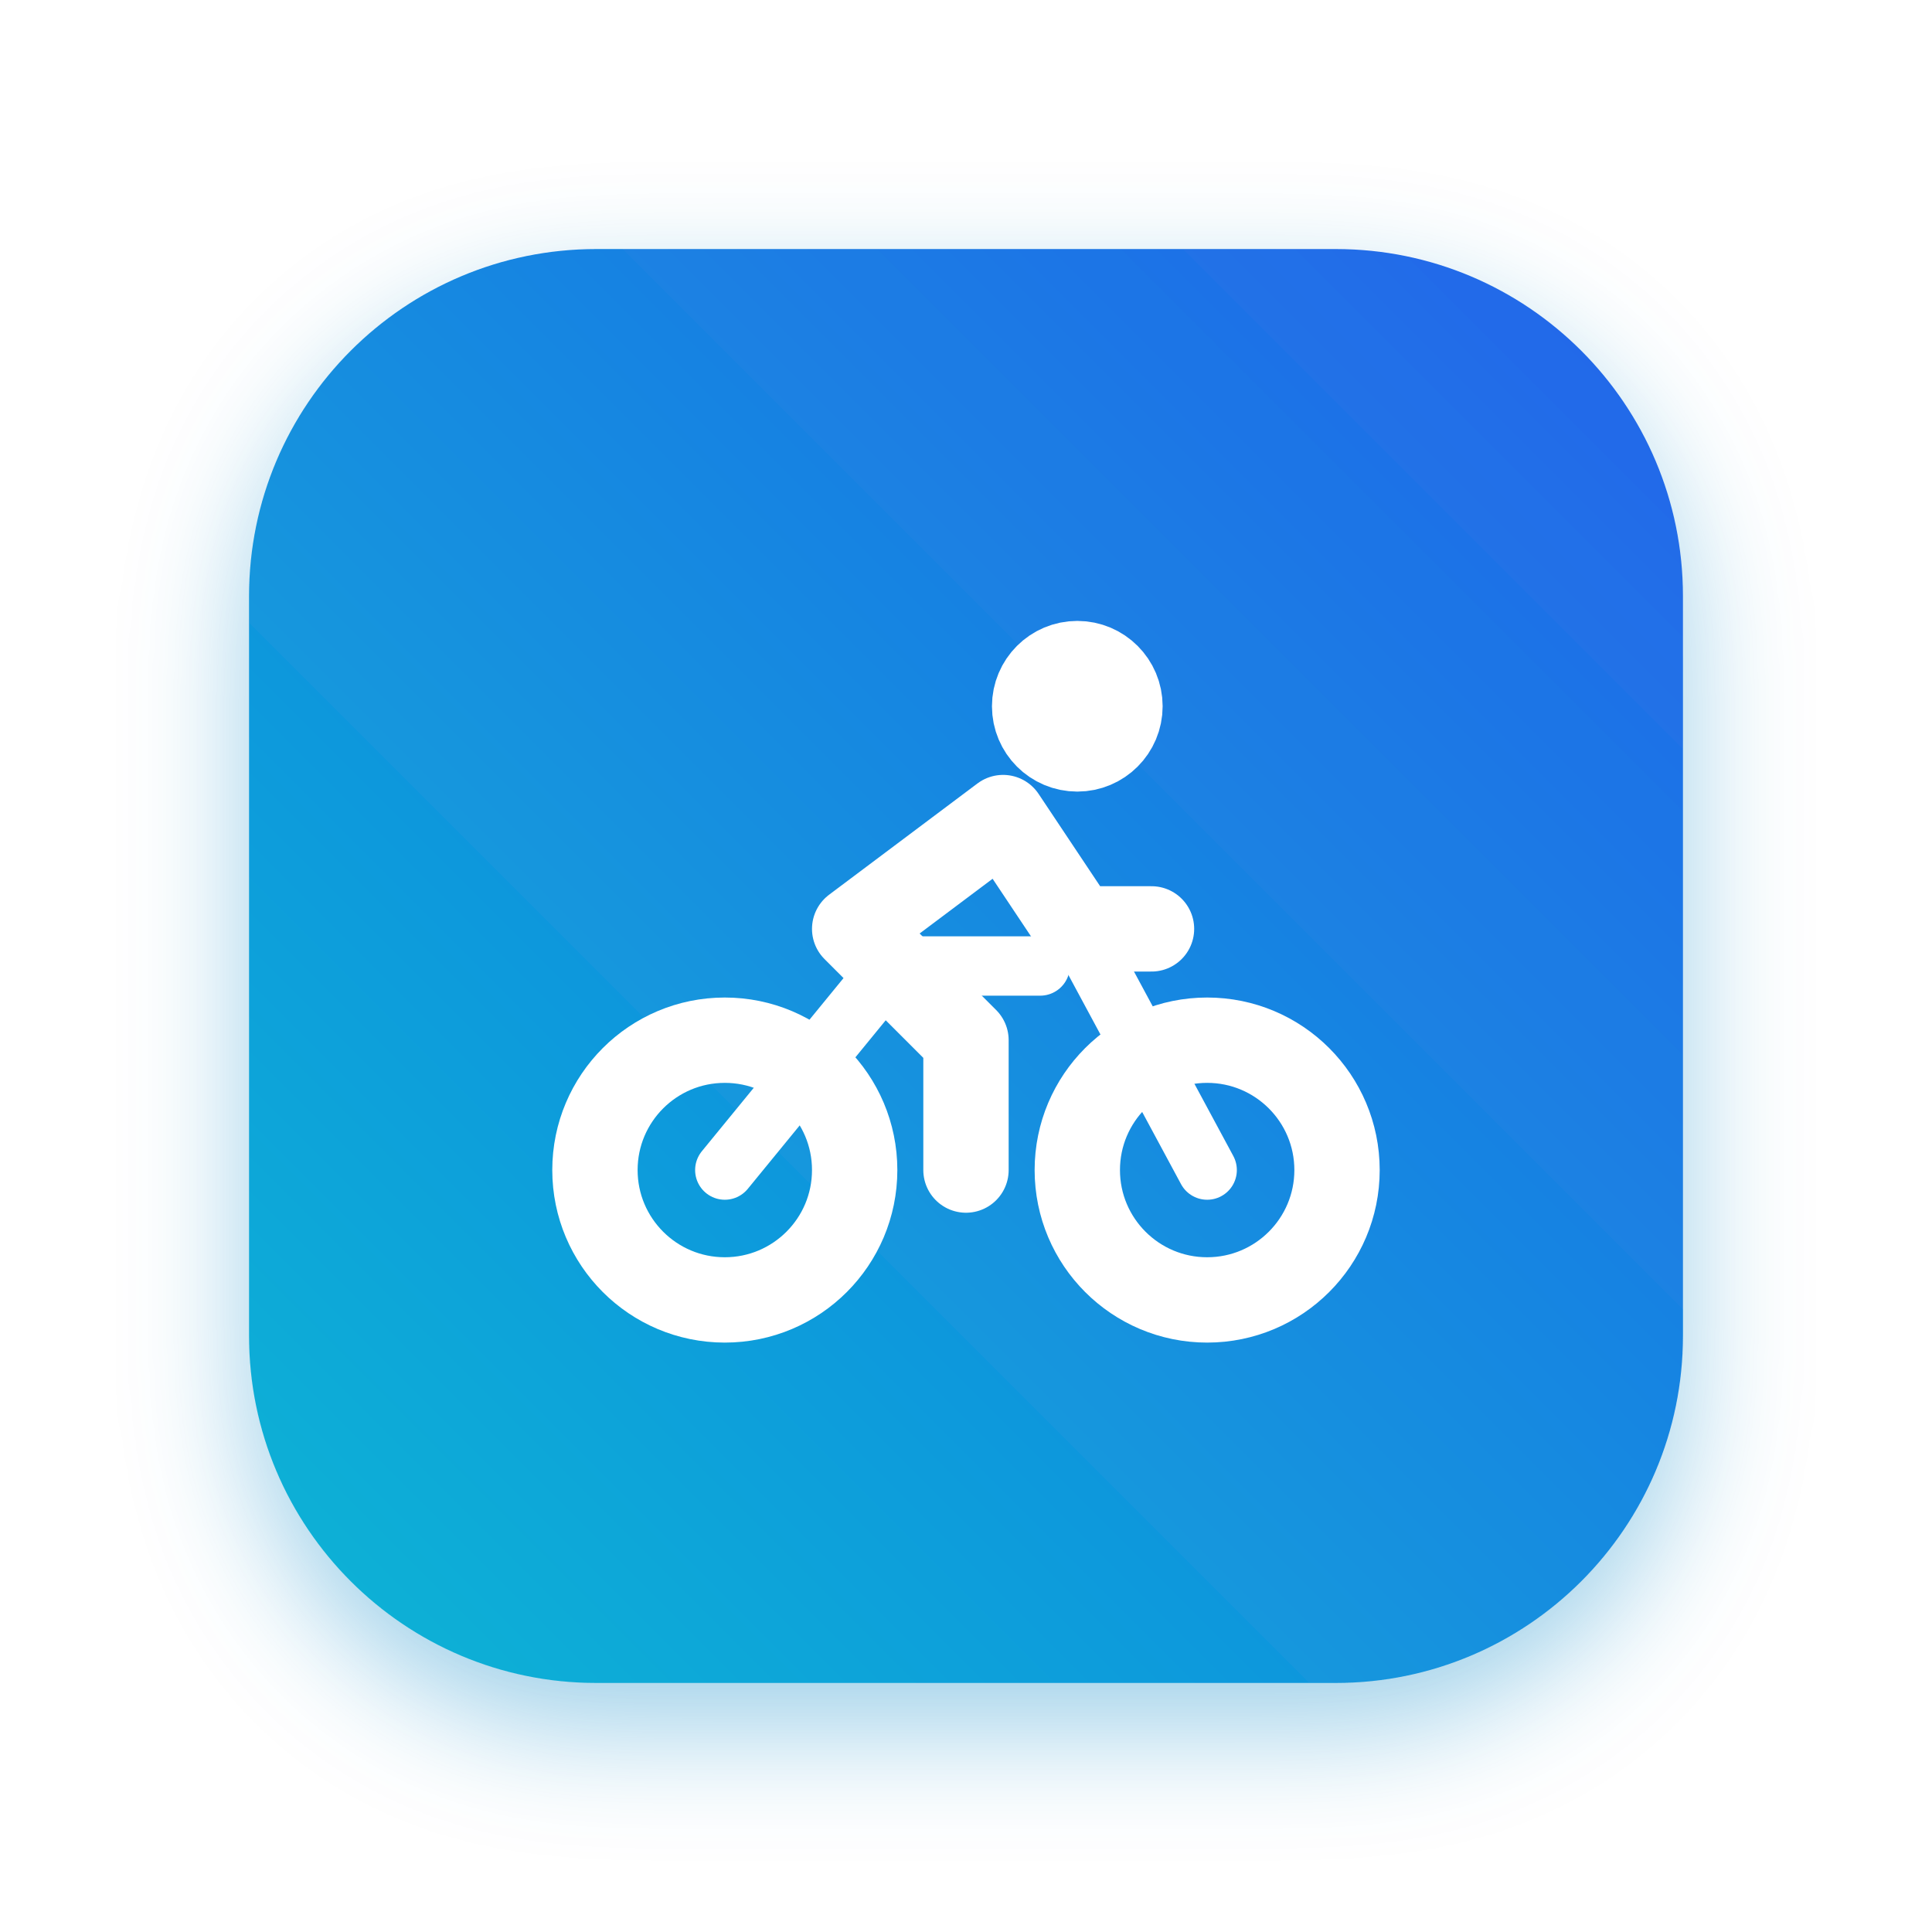
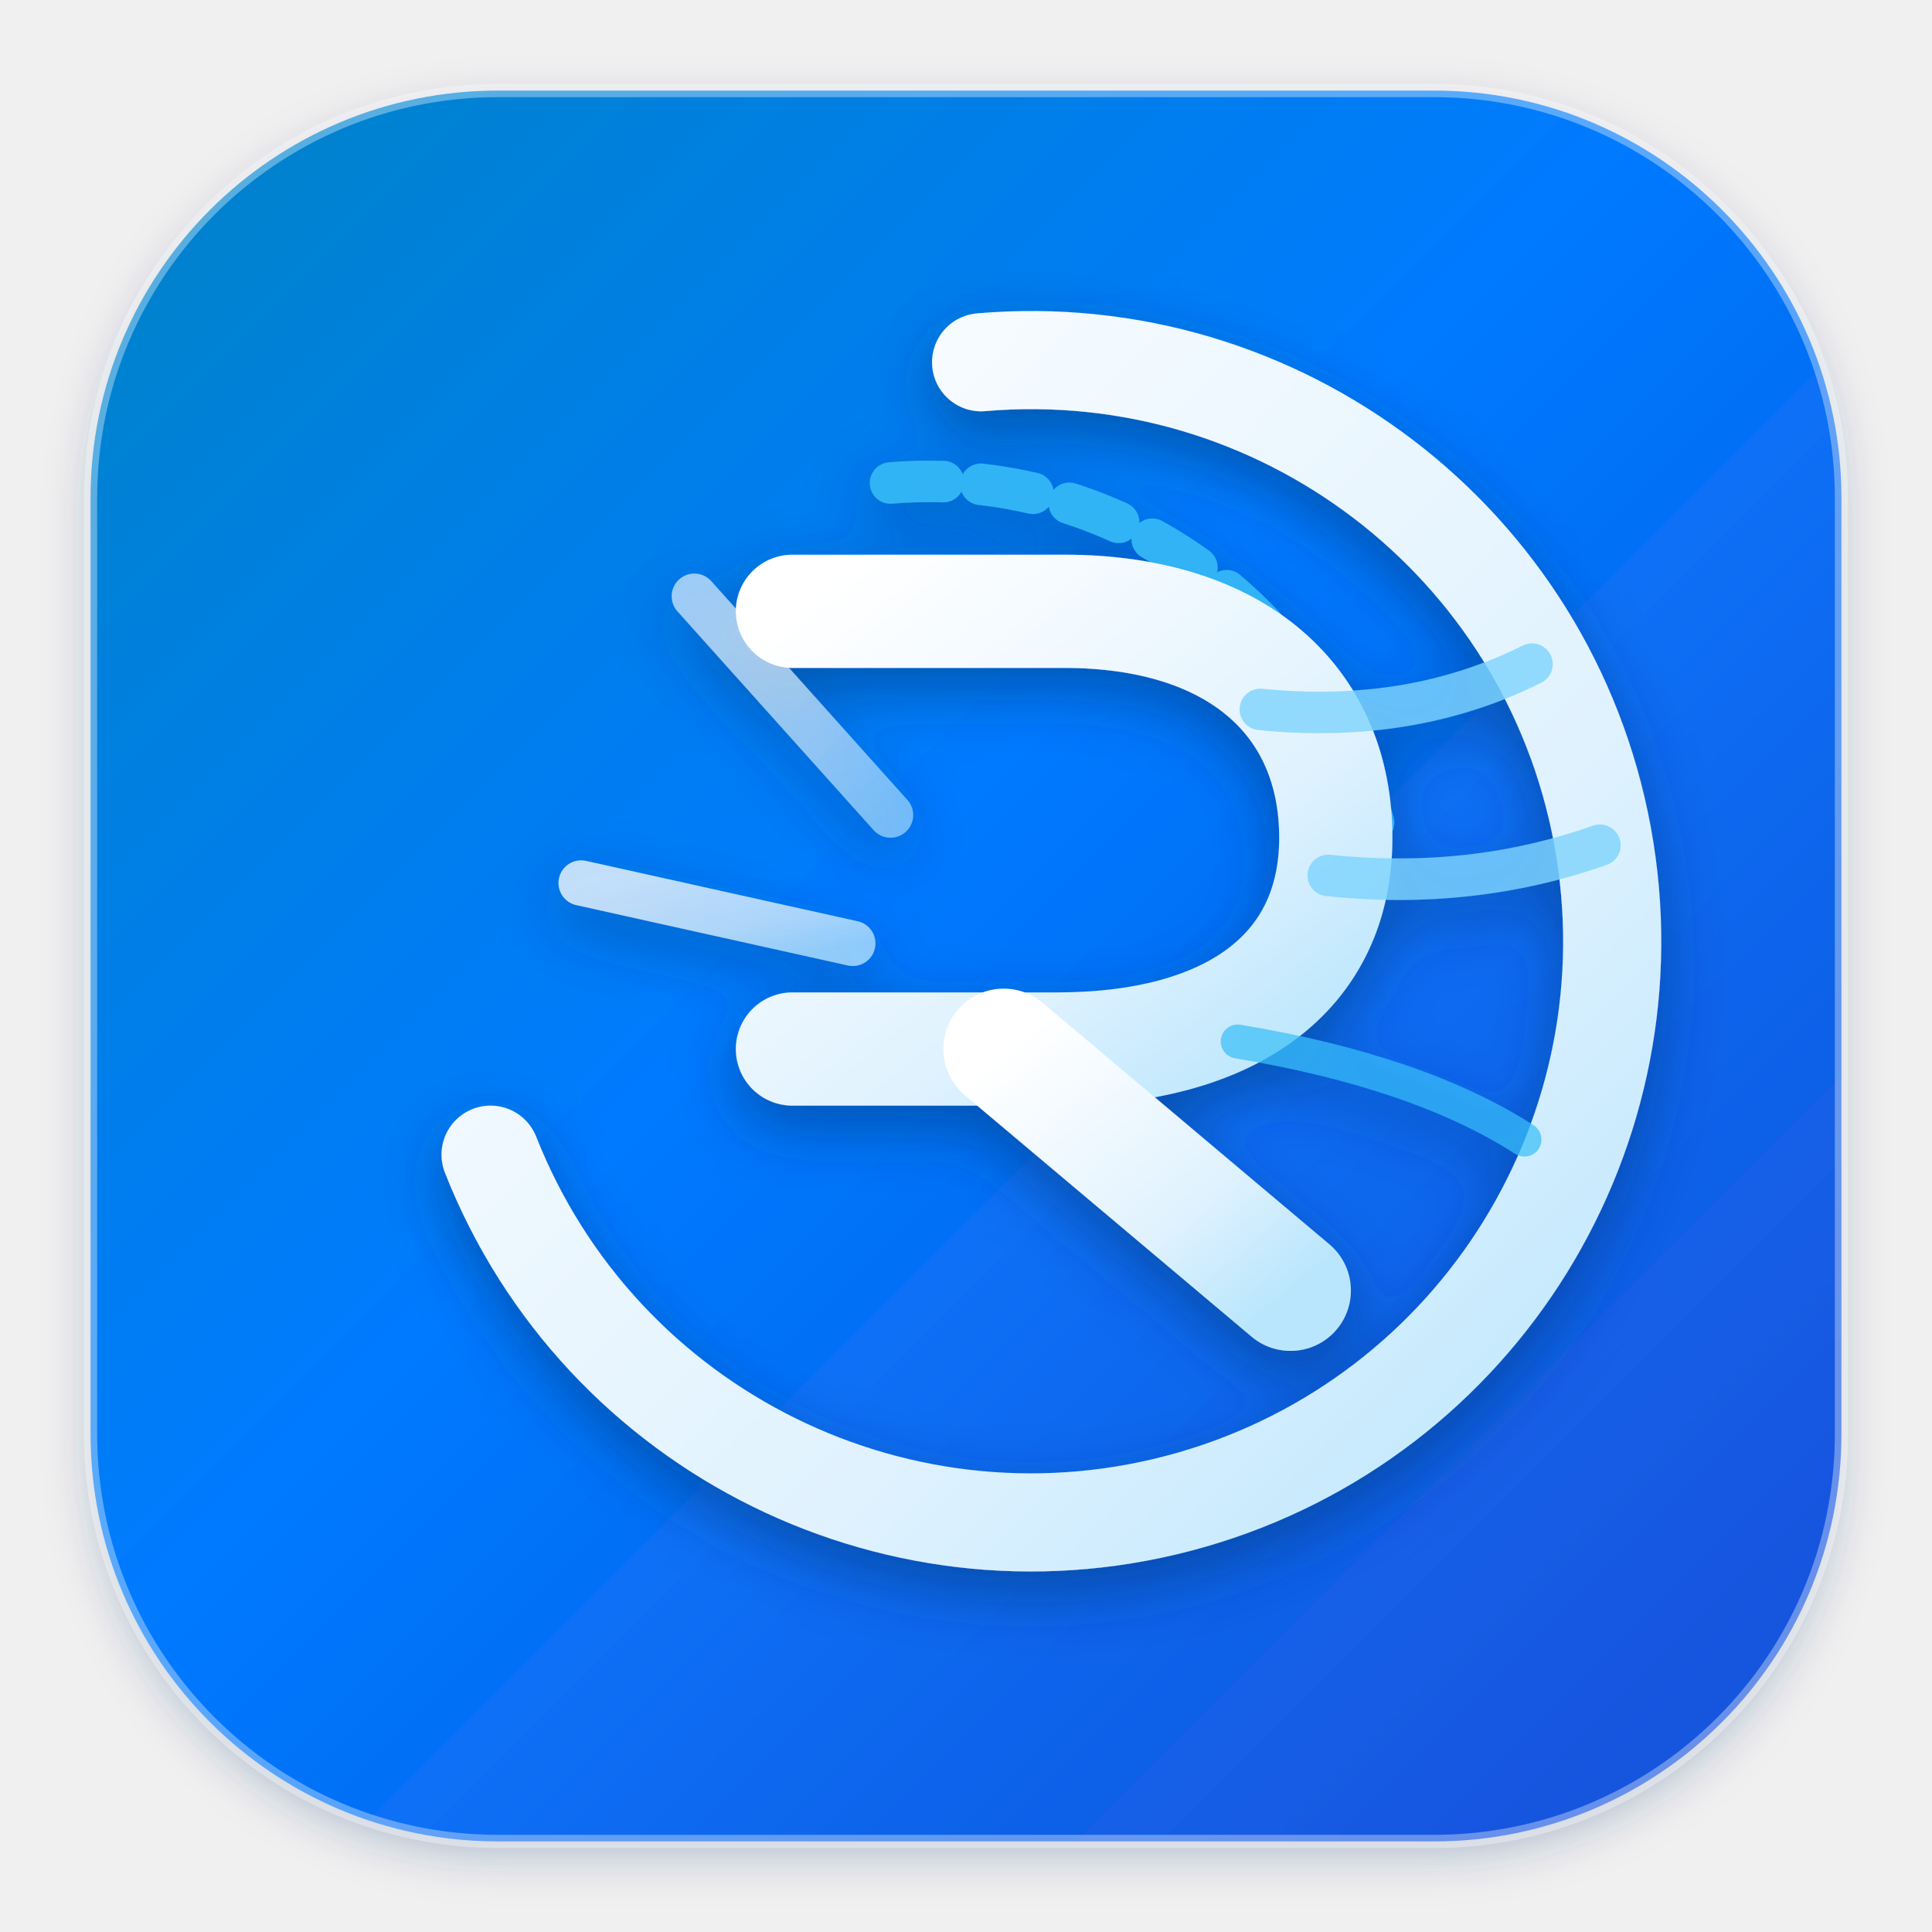
<svg xmlns="http://www.w3.org/2000/svg" viewBox="0 0 512 512" width="512" height="512">
  <defs>
-     <linearGradient id="badgeGrad" x1="0%" y1="100%" x2="100%" y2="0%">
-       <stop offset="0%" stop-color="#06b6d4" />
-       <stop offset="100%" stop-color="#2563eb" />
+     <linearGradient id="rouleurBg" x1="0%" y1="0%" x2="100%" y2="100%">
+       <stop offset="0%" stop-color="#0284C7" />
+       <stop offset="45%" stop-color="#007AFF" />
+       <stop offset="100%" stop-color="#1D4ED8" />
    </linearGradient>
-     <filter id="badgeShadow" x="-20%" y="-20%" width="140%" height="140%">
-       <feDropShadow dx="0" dy="12" stdDeviation="16" flood-color="#0284c7" flood-opacity="0.38" />
+     <linearGradient id="rouleurMetal" x1="0%" y1="0%" x2="100%" y2="100%">
+       <stop offset="0%" stop-color="#FFFFFF" />
+       <stop offset="65%" stop-color="#E0F2FE" />
+       <stop offset="100%" stop-color="#BAE6FD" />
+     </linearGradient>
+     <filter id="iconShadow" x="-10%" y="-10%" width="125%" height="125%">
+       <feDropShadow dx="0" dy="16" stdDeviation="20" flood-color="#002D6C" flood-opacity="0.45" />
+       <feDropShadow dx="0" dy="4" stdDeviation="6" flood-color="#002D6C" flood-opacity="0.25" />
+     </filter>
+     <filter id="glyphShadow" x="-15%" y="-15%" width="130%" height="130%">
+       <feDropShadow dx="0" dy="6" stdDeviation="8" flood-color="#03306B" flood-opacity="0.5" />
    </filter>
  </defs>
-   <rect width="512" height="512" fill="#FFFFFF" />
-   <rect x="66" y="66" width="380" height="380" rx="92" fill="url(#badgeGrad)" filter="url(#badgeShadow)" />
-   <g transform="translate(138.00, 138.00) scale(9.833)" fill="none" stroke="#FFFFFF" stroke-width="2.3" stroke-linecap="round" stroke-linejoin="round">
-     <circle cx="5.5" cy="17.5" r="3.5" />
-     <circle cx="18.5" cy="17.5" r="3.5" />
-     <circle cx="15" cy="5" r="1.15" fill="#FFFFFF" />
-     <path d="M12 17.5V14l-3-3 4-3 2 3h2" />
-     <path d="M5.5 17.5l4.5-5.5h4" stroke-width="1.6" />
-     <path d="M15 11l3.5 6.5" stroke-width="1.6" />
+   <rect x="24" y="24" width="464" height="464" rx="108" fill="url(#rouleurBg)" filter="url(#iconShadow)" />
+   <rect x="24" y="24" width="464" height="464" rx="108" fill="none" stroke="#FFFFFF" stroke-width="3.5" stroke-opacity="0.35" />
+   <g filter="url(#glyphShadow)" transform="translate(10, 0)">
+     <path d="M 250 96 A 154 154 0 1 1 120 306" fill="none" stroke="url(#rouleurMetal)" stroke-width="26" stroke-linecap="round" />
+     <path d="M 226 128 A 122 122 0 0 1 354 218" fill="none" stroke="#38BDF8" stroke-width="11" stroke-linecap="round" stroke-dasharray="14 10" opacity="0.85" />
+     <path d="M 144 234 L 216 250" stroke="url(#rouleurMetal)" stroke-width="12" stroke-linecap="round" opacity="0.75" />
+     <path d="M 174 158 L 226 216" stroke="url(#rouleurMetal)" stroke-width="12" stroke-linecap="round" opacity="0.6" />
+     <path d="M 200 162 L 200 342" stroke="url(#rouleurMetal)" stroke-width="30" stroke-linecap="round" />
+     <path d="M 200 162 H 272 C 318 162 344 186 344 222 C 344 258 316 278 270 278 H 200" fill="none" stroke="url(#rouleurMetal)" stroke-width="30" stroke-linecap="round" stroke-linejoin="round" />
+     <path d="M 256 278 L 332 342" stroke="url(#rouleurMetal)" stroke-width="32" stroke-linecap="round" />
+     <path d="M 324 188 Q 364 192 396 176" fill="none" stroke="#7DD3FC" stroke-width="11" stroke-linecap="round" opacity="0.8" />
+     <path d="M 342 232 Q 380 236 414 224" fill="none" stroke="#7DD3FC" stroke-width="11" stroke-linecap="round" opacity="0.8" />
+     <path d="M 318 276 Q 366 284 394 302" fill="none" stroke="#38BDF8" stroke-width="9" stroke-linecap="round" opacity="0.7" />
  </g>
</svg>
